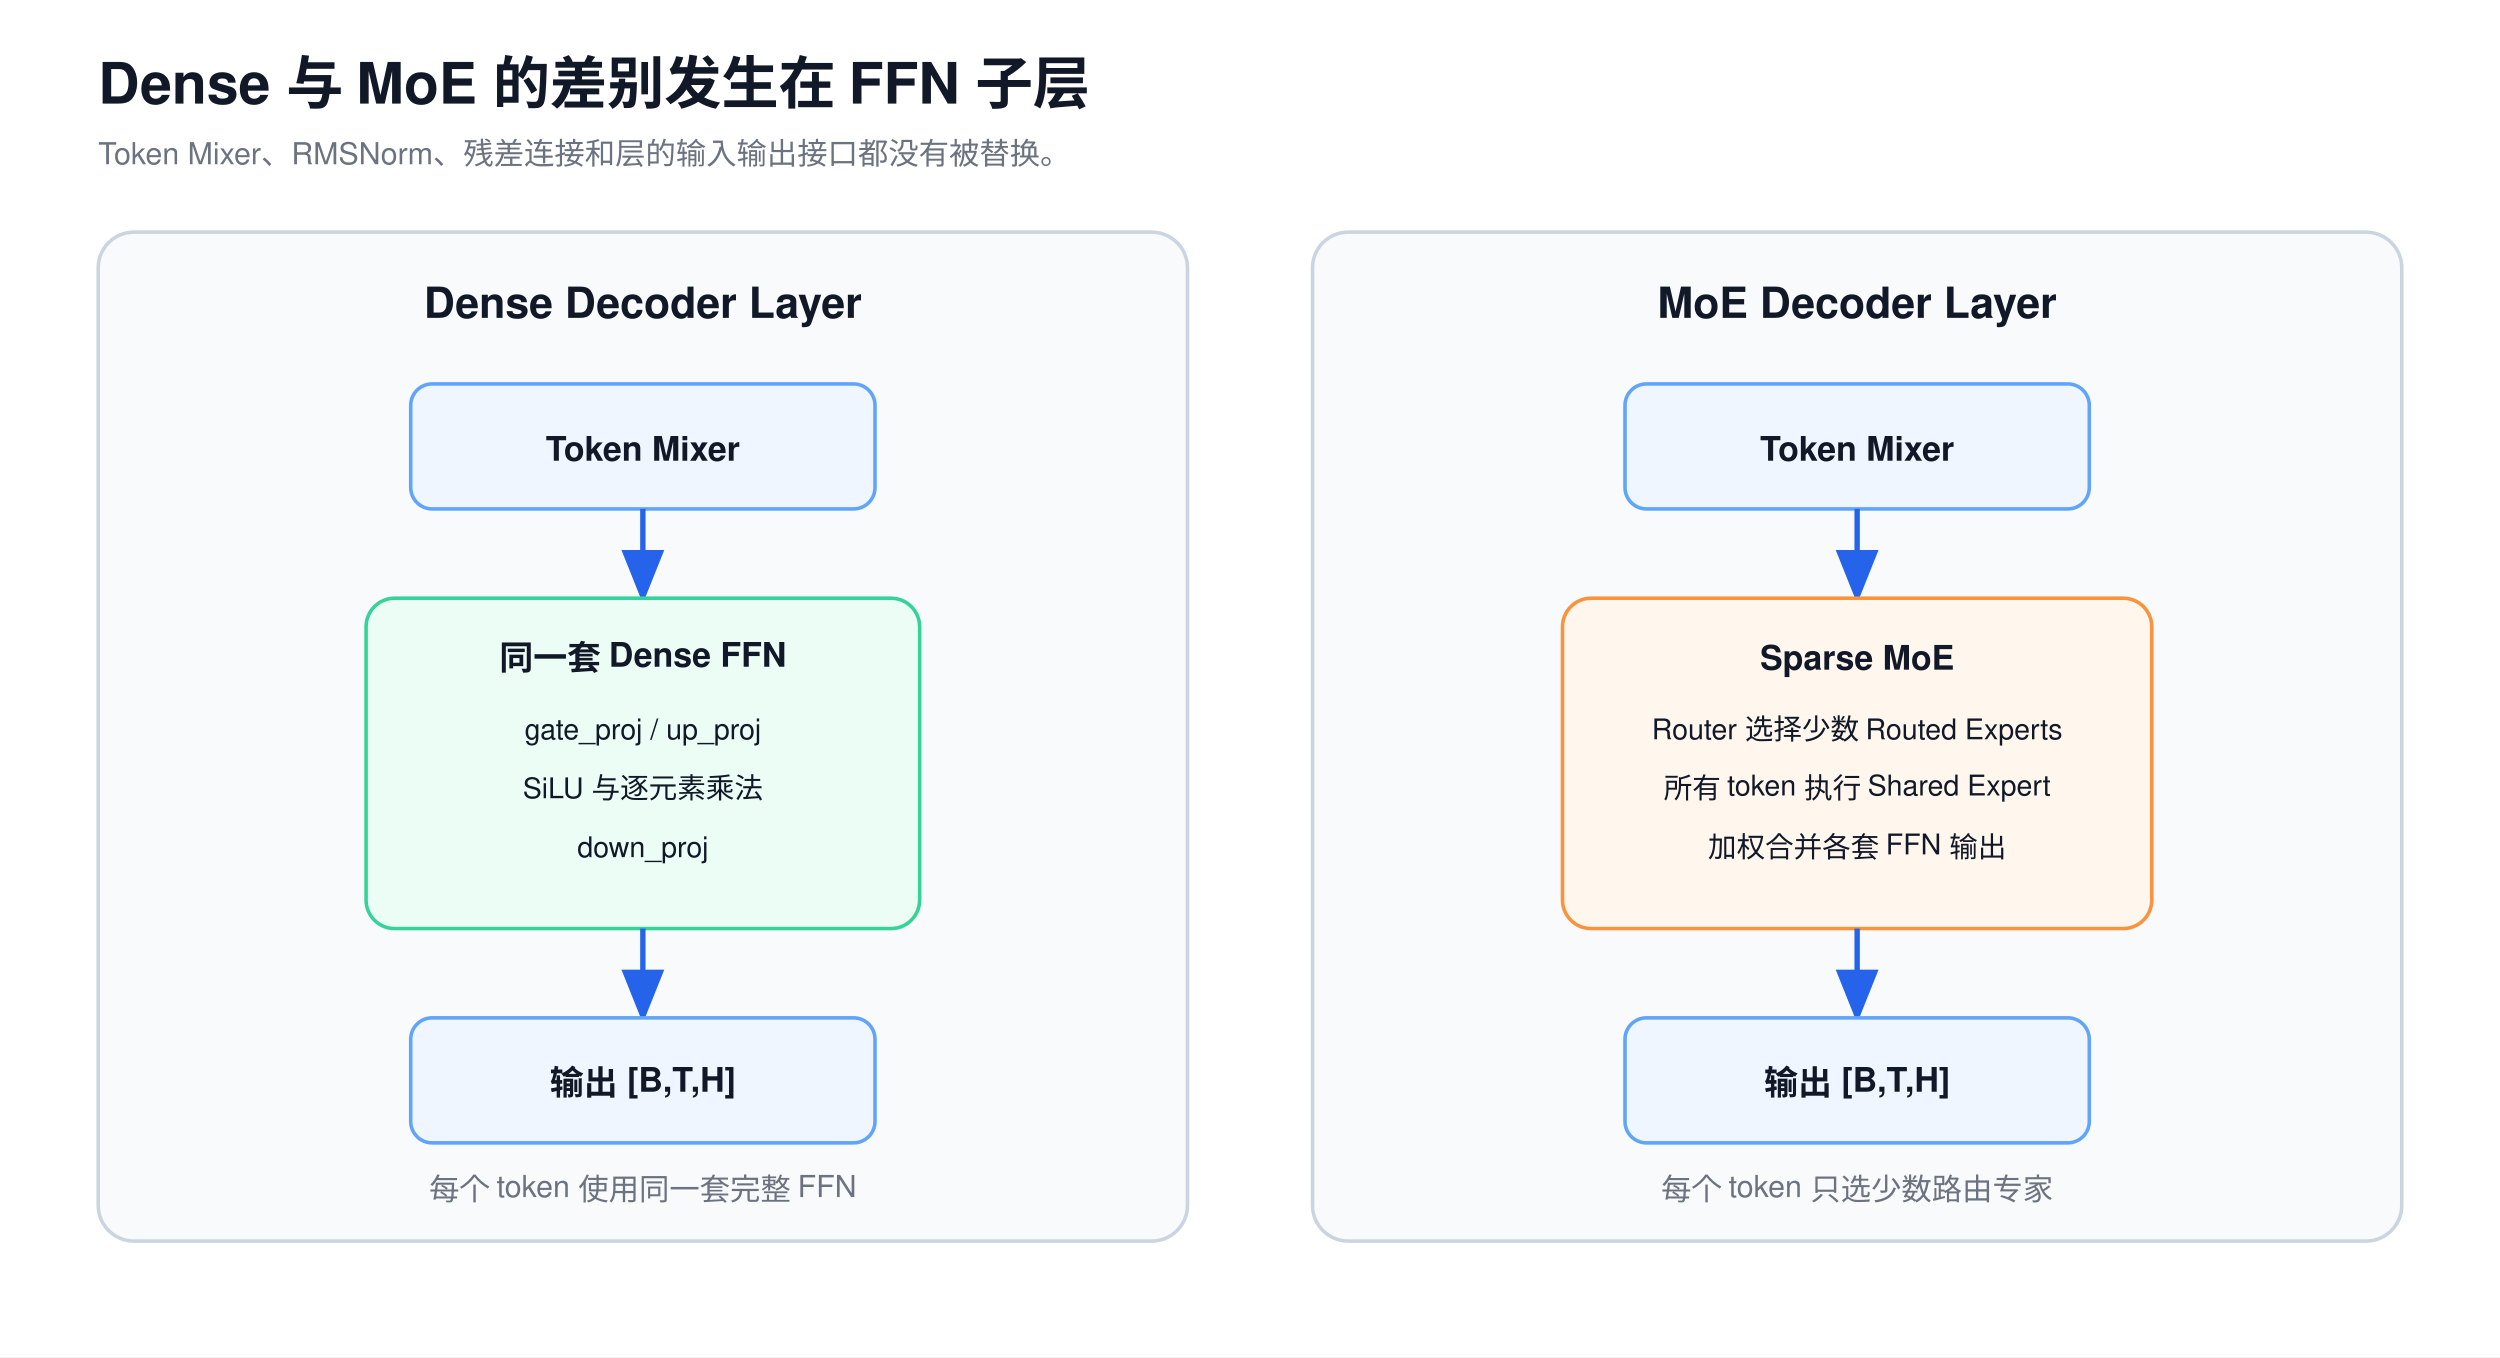
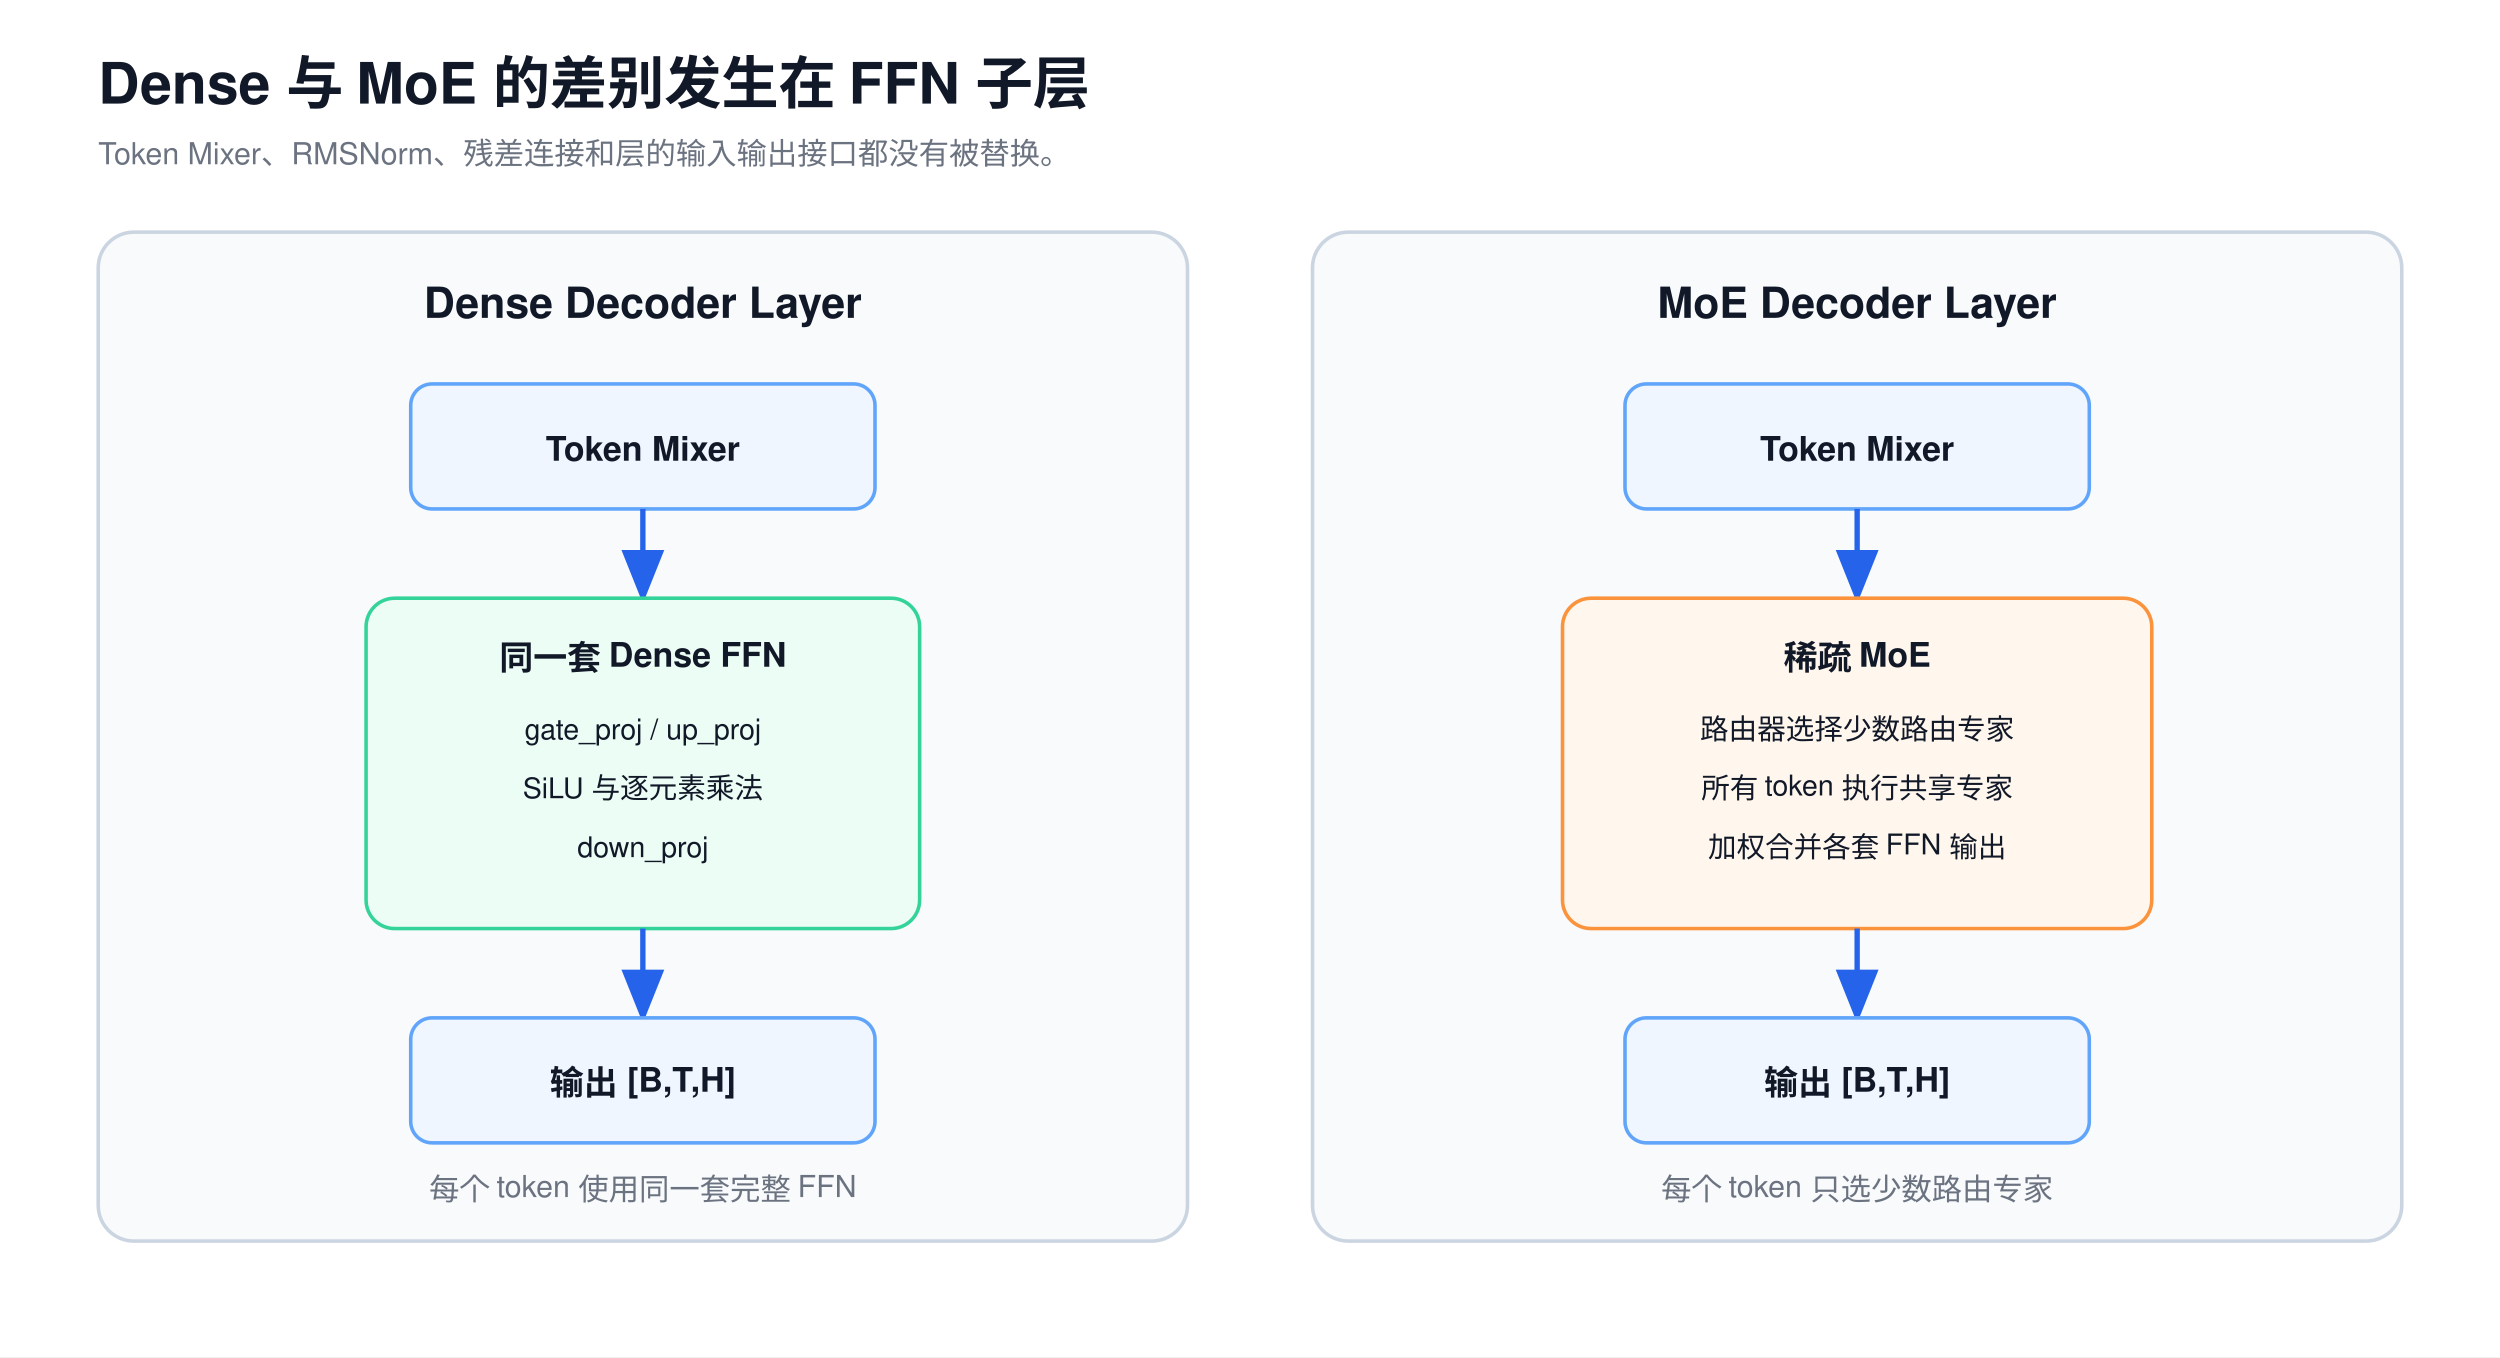
<svg xmlns="http://www.w3.org/2000/svg" viewBox="0 0 1400 760" width="1400" height="760" role="img" aria-labelledby="title desc">
  <defs>
    <marker id="arrow" markerWidth="10" markerHeight="8" refX="9" refY="4" orient="auto">
      <path d="M0,0 L10,4 L0,8 Z" fill="#2563eb" />
    </marker>
  </defs>
  <style>text{font-family:'Helvetica Neue',Helvetica,Arial,'PingFang SC','Microsoft YaHei',sans-serif;fill:#111827}.title{font-size:32px;font-weight:700}.sub{font-size:17px;fill:#6b7280}.panel{font-size:24px;font-weight:700;text-anchor:middle}.h{font-size:19px;font-weight:700;text-anchor:middle}.t{font-size:16px;text-anchor:middle}.line{fill:none;stroke:#2563eb;stroke-width:3;marker-end:url(#arrow)}</style>
  <rect width="1400" height="760" fill="#fff" />
  <text x="55" y="58" class="title">Dense 与 MoE 的差别发生在 FFN 子层</text>
  <text x="55" y="92" class="sub">Token Mixer、RMSNorm、残差连接和层的输入输出接口都没有被替换。</text>
  <rect x="55" y="130" width="610" height="565" rx="20" fill="#f8fafc" stroke="#cbd5e1" stroke-width="2" />
  <rect x="735" y="130" width="610" height="565" rx="20" fill="#f8fafc" stroke="#cbd5e1" stroke-width="2" />
  <text x="360" y="178" class="panel">Dense Decoder Layer</text>
  <text x="1040" y="178" class="panel">MoE Decoder Layer</text>
  <rect x="230" y="215" width="260" height="70" rx="12" fill="#eff6ff" stroke="#60a5fa" stroke-width="2" />
  <text x="360" y="258" class="h">Token Mixer</text>
  <path d="M360 285 V335" class="line" />
  <rect x="205" y="335" width="310" height="185" rx="16" fill="#ecfdf5" stroke="#34d399" stroke-width="2" />
  <text x="360" y="375" class="h">同一套 Dense FFN</text>
  <text x="360" y="414" class="t">gate_proj / up_proj</text>
  <text x="360" y="447" class="t">SiLU 与逐元素乘法</text>
  <text x="360" y="480" class="t">down_proj</text>
  <path d="M360 520 V570" class="line" />
  <rect x="230" y="570" width="260" height="70" rx="12" fill="#eff6ff" stroke="#60a5fa" stroke-width="2" />
  <text x="360" y="613" class="h">输出 [B,T,H]</text>
  <rect x="910" y="215" width="260" height="70" rx="12" fill="#eff6ff" stroke="#60a5fa" stroke-width="2" />
  <text x="1040" y="258" class="h">Token Mixer</text>
  <path d="M1040 285 V335" class="line" />
  <rect x="875" y="335" width="330" height="185" rx="16" fill="#fff7ed" stroke="#fb923c" stroke-width="2" />
-   <text x="1040" y="375" class="h">Sparse MoE</text>
-   <text x="1040" y="414" class="t">Router 选择少数 Routed Experts</text>
-   <text x="1040" y="447" class="t">所有 token 执行 Shared Expert</text>
+   <text x="1040" y="375" class="h">稀疏 MoE</text>
+   <text x="1040" y="414" class="t">路由器选择少数路由专家</text>
+   <text x="1040" y="447" class="t">所有 token 执行共享专家</text>
  <text x="1040" y="480" class="t">加权合并各套 FFN 输出</text>
  <path d="M1040 520 V570" class="line" />
  <rect x="910" y="570" width="260" height="70" rx="12" fill="#eff6ff" stroke="#60a5fa" stroke-width="2" />
  <text x="1040" y="613" class="h">输出 [B,T,H]</text>
  <text x="360" y="672" class="sub" text-anchor="middle">每个 token 使用同一套完整 FFN</text>
  <text x="1040" y="672" class="sub" text-anchor="middle">每个 token 只选少数路由专家</text>
</svg>
